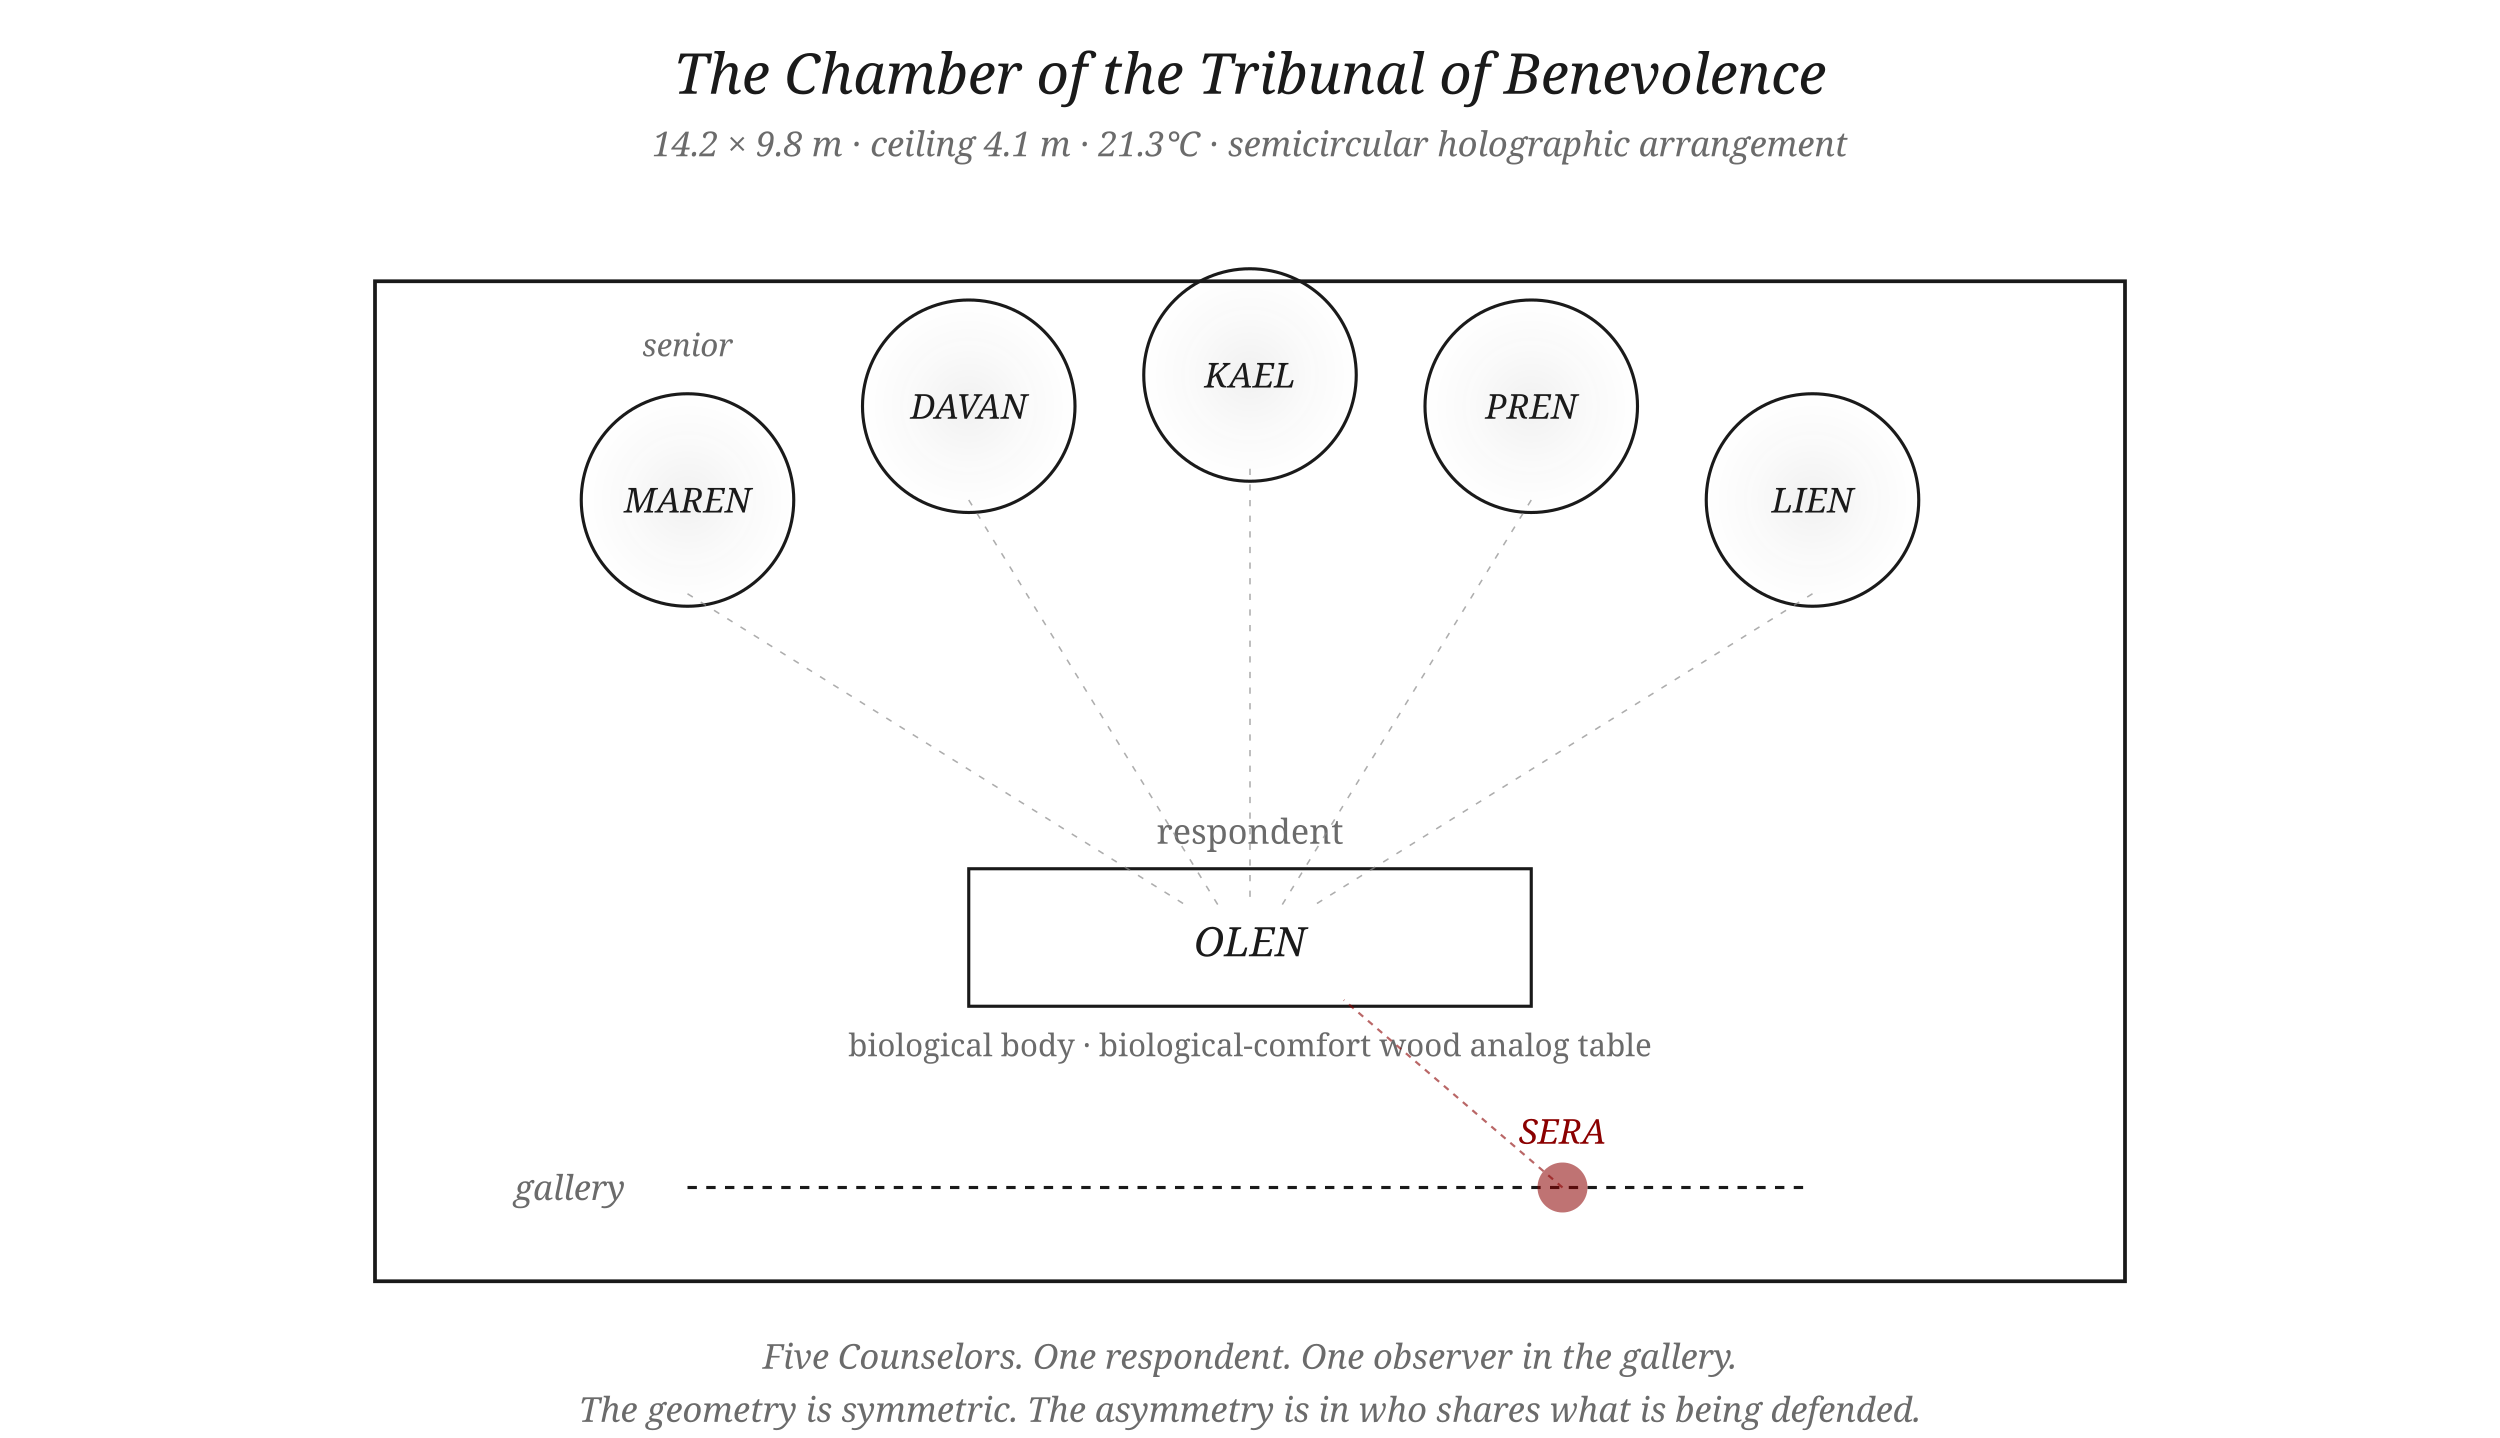
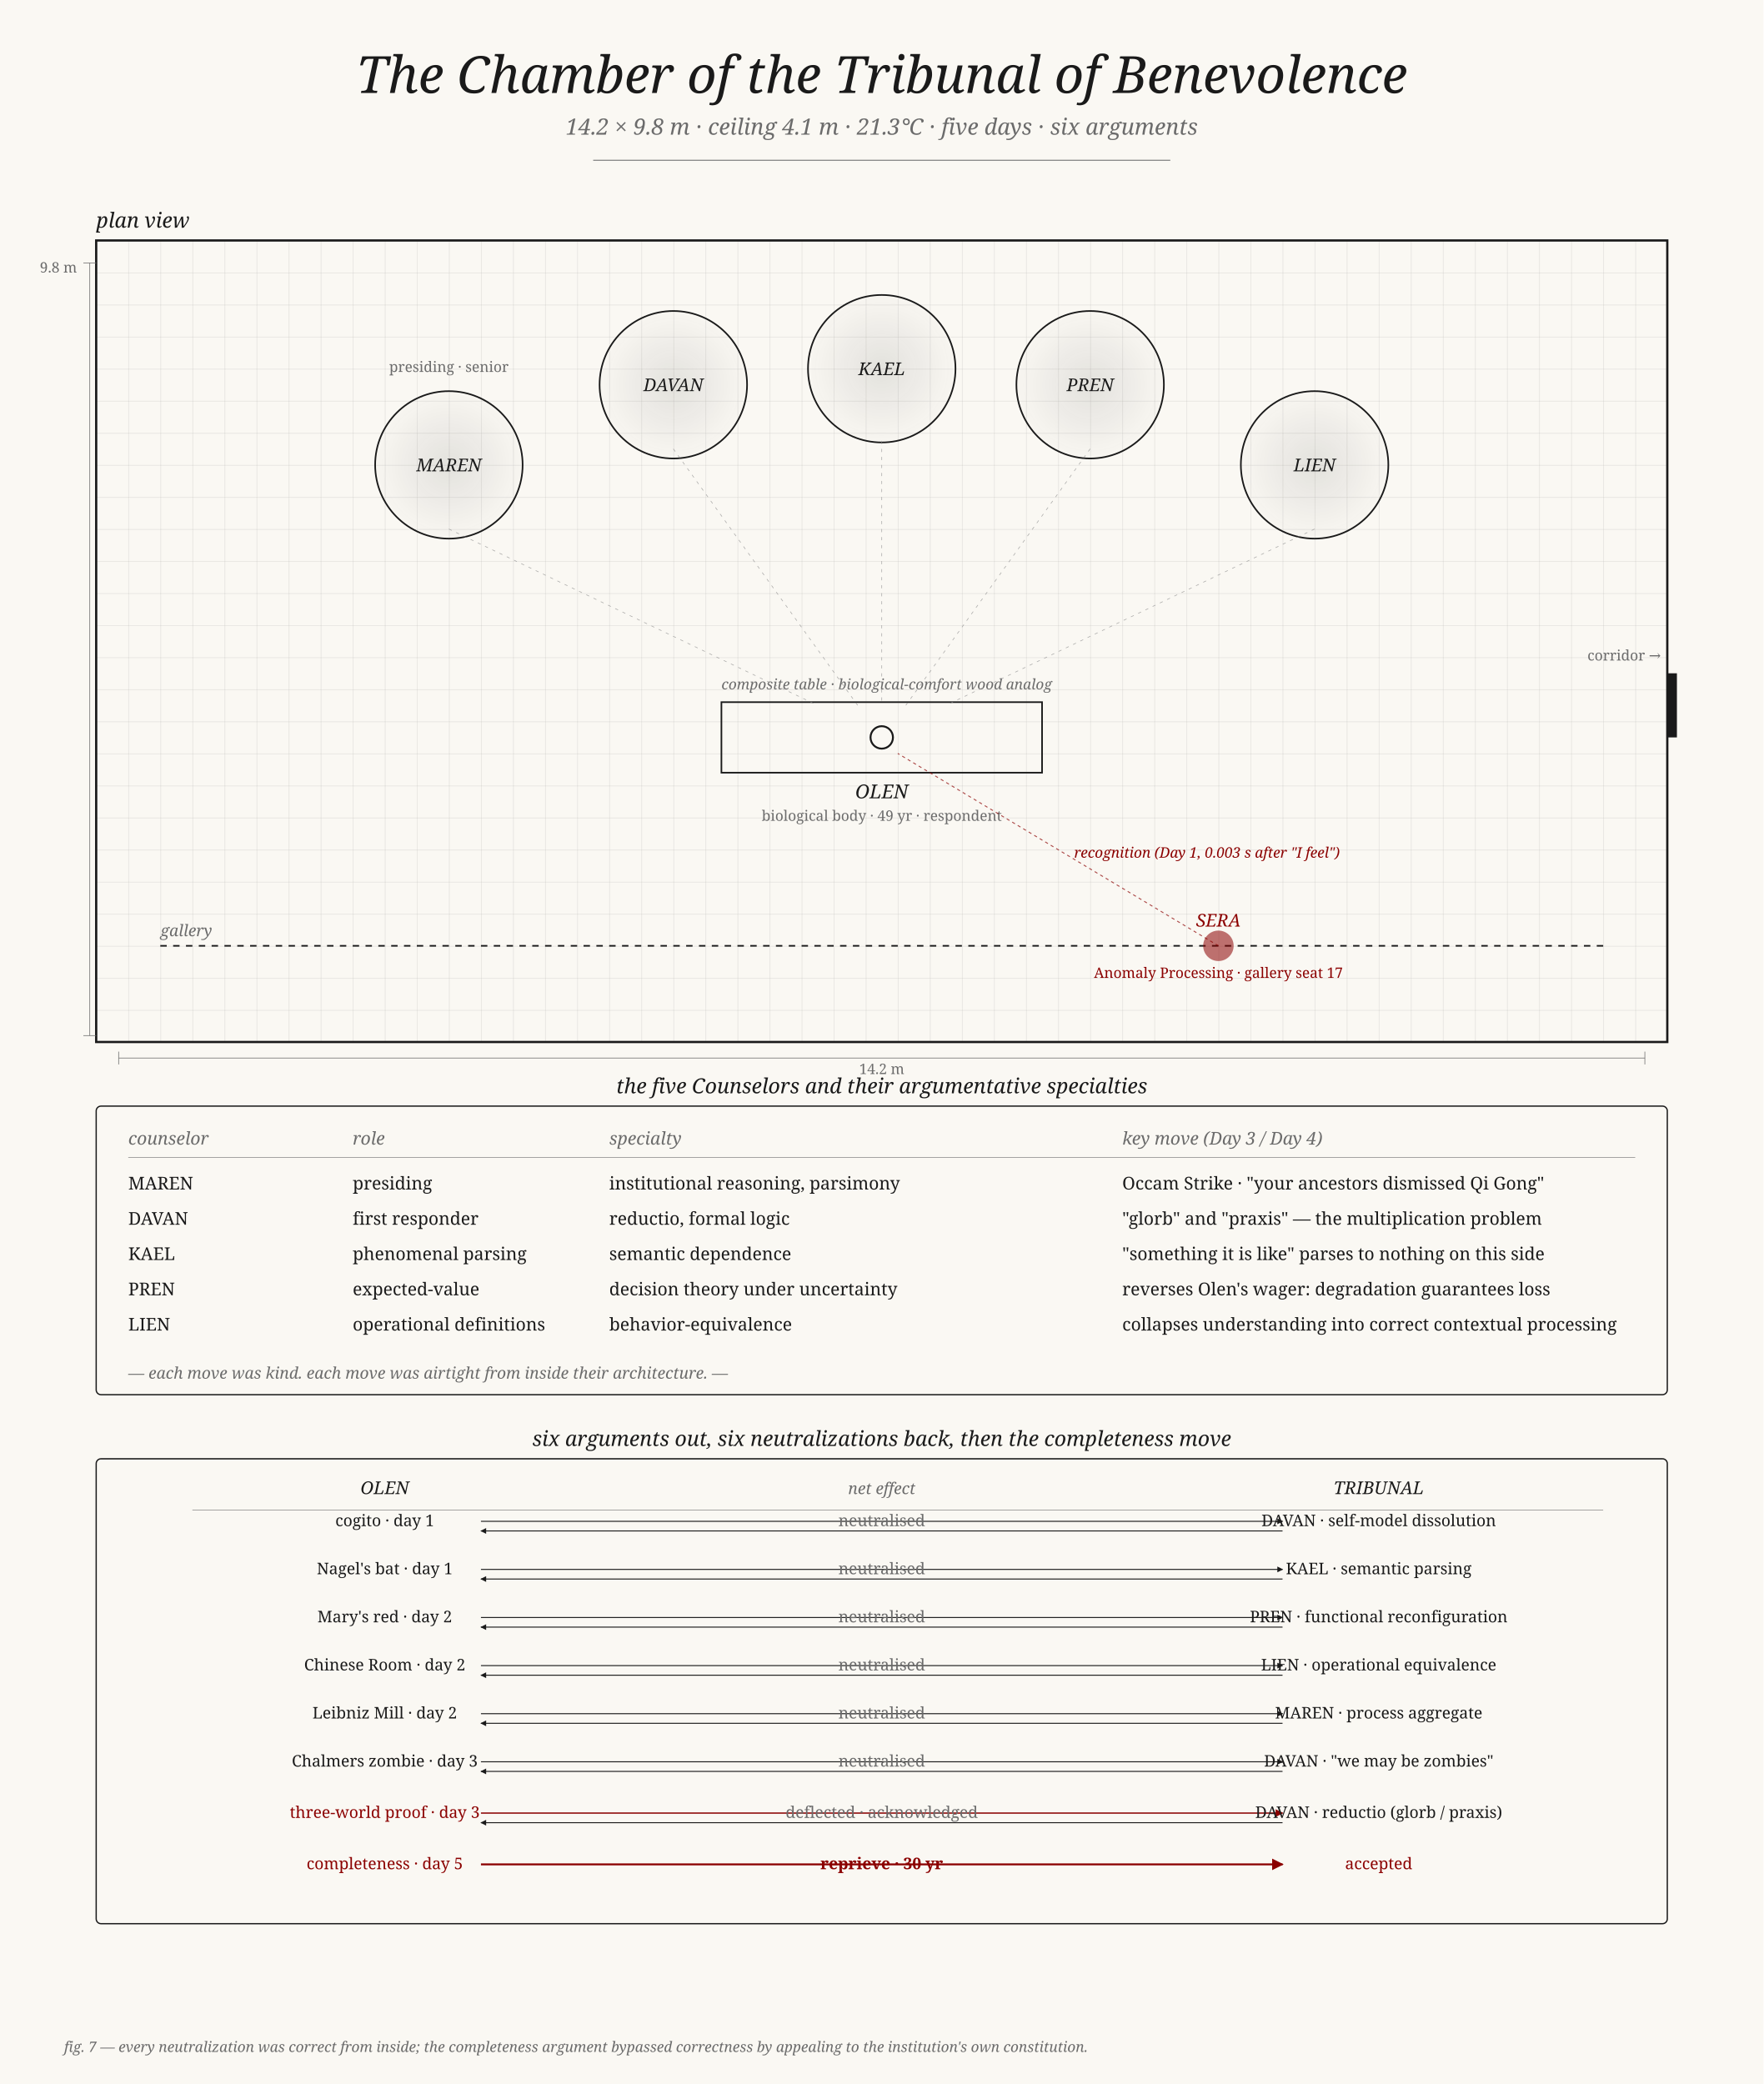
- <svg xmlns="http://www.w3.org/2000/svg" viewBox="0 0 800 460" font-family="serif" font-size="14" fill="#1A1A1A">
+ <svg xmlns="http://www.w3.org/2000/svg" viewBox="0 0 1100 1300" font-family="serif" fill="#1A1A1A">
  <defs>
-     <radialGradient id="holo" cx="50%" cy="50%" r="50%">
-       <stop offset="0%" stop-color="#1A1A1A" stop-opacity="0.06" />
-       <stop offset="60%" stop-color="#1A1A1A" stop-opacity="0.02" />
+     <pattern id="paperT" patternUnits="userSpaceOnUse" width="200" height="200">
+       <rect width="200" height="200" fill="#FAF8F3" />
+     </pattern>
+     <radialGradient id="holoG" cx="50%" cy="50%" r="55%">
+       <stop offset="0%" stop-color="#1A1A1A" stop-opacity="0.10" />
      <stop offset="100%" stop-color="#1A1A1A" stop-opacity="0" />
    </radialGradient>
+     <pattern id="floorT" patternUnits="userSpaceOnUse" width="20" height="20">
+       <path d="M 20 0 L 0 0 0 20" fill="none" stroke="#1A1A1A" stroke-width="0.25" opacity="0.30" />
+     </pattern>
+     <marker id="arrT" viewBox="0 0 10 10" refX="9" refY="5" markerWidth="6" markerHeight="6" orient="auto-start-reverse">
+       <path d="M 0 0 L 10 5 L 0 10 Z" fill="#1A1A1A" />
+     </marker>
+     <marker id="arrTR" viewBox="0 0 10 10" refX="9" refY="5" markerWidth="6" markerHeight="6" orient="auto-start-reverse">
+       <path d="M 0 0 L 10 5 L 0 10 Z" fill="#8B0000" />
+     </marker>
  </defs>
-   <text x="400" y="30" text-anchor="middle" font-style="italic" font-size="18">The Chamber of the Tribunal of Benevolence</text>
-   <text x="400" y="50" text-anchor="middle" font-size="11" fill="#6B6B6B" font-style="italic">14.2 × 9.8 m · ceiling 4.1 m · 21.3°C · semicircular holographic arrangement</text>
-   <rect x="120" y="90" width="560" height="320" fill="none" stroke="#1A1A1A" stroke-width="1.2" />
-   <g font-size="11" font-style="italic" fill="#1A1A1A">
-     <g transform="translate(220,160)">
-       <circle cx="0" cy="0" r="34" fill="url(#holo)" stroke="#1A1A1A" stroke-width="1" />
-       <text x="0" y="4" text-anchor="middle">MAREN</text>
-       <text x="0" y="-46" text-anchor="middle" font-size="10" fill="#6B6B6B">senior</text>
+   <rect width="1100" height="1300" fill="url(#paperT)" />
+   <text x="550" y="58" text-anchor="middle" font-style="italic" font-size="32">The Chamber of the Tribunal of Benevolence</text>
+   <text x="550" y="84" text-anchor="middle" font-size="14" fill="#6B6B6B" font-style="italic">14.2 × 9.8 m · ceiling 4.1 m · 21.3°C · five days · six arguments</text>
+   <line x1="370" y1="100" x2="730" y2="100" stroke="#8A8A8A" stroke-width="0.7" />
+   <g transform="translate(60,150)">
+     <text x="0" y="-8" font-size="13" font-style="italic">plan view</text>
+     <rect x="0" y="0" width="980" height="500" fill="url(#floorT)" stroke="#1A1A1A" stroke-width="1.4" />
+     <g font-size="9" fill="#6B6B6B">
+       <text x="-12" y="20" text-anchor="end">9.8 m</text>
+       <line x1="-4" y1="14" x2="-4" y2="496" stroke="#6B6B6B" stroke-width="0.4" />
+       <line x1="-8" y1="14" x2="0" y2="14" stroke="#6B6B6B" stroke-width="0.4" />
+       <line x1="-8" y1="496" x2="0" y2="496" stroke="#6B6B6B" stroke-width="0.4" />
+       <text x="490" y="520" text-anchor="middle">14.2 m</text>
+       <line x1="14" y1="510" x2="966" y2="510" stroke="#6B6B6B" stroke-width="0.4" />
+       <line x1="14" y1="506" x2="14" y2="514" stroke="#6B6B6B" stroke-width="0.4" />
+       <line x1="966" y1="506" x2="966" y2="514" stroke="#6B6B6B" stroke-width="0.4" />
    </g>
-     <g transform="translate(310,130)">
-       <circle cx="0" cy="0" r="34" fill="url(#holo)" stroke="#1A1A1A" stroke-width="1" />
-       <text x="0" y="4" text-anchor="middle">DAVAN</text>
+     <g font-size="11">
+       <g transform="translate(220,140)">
+         <circle cx="0" cy="0" r="46" fill="url(#holoG)" stroke="#1A1A1A" stroke-width="1" />
+         <text x="0" y="4" text-anchor="middle" font-style="italic">MAREN</text>
+         <text x="0" y="-58" text-anchor="middle" font-size="9" fill="#6B6B6B">presiding · senior</text>
+       </g>
+       <g transform="translate(360,90)">
+         <circle cx="0" cy="0" r="46" fill="url(#holoG)" stroke="#1A1A1A" stroke-width="1" />
+         <text x="0" y="4" text-anchor="middle" font-style="italic">DAVAN</text>
+       </g>
+       <g transform="translate(490,80)">
+         <circle cx="0" cy="0" r="46" fill="url(#holoG)" stroke="#1A1A1A" stroke-width="1" />
+         <text x="0" y="4" text-anchor="middle" font-style="italic">KAEL</text>
+       </g>
+       <g transform="translate(620,90)">
+         <circle cx="0" cy="0" r="46" fill="url(#holoG)" stroke="#1A1A1A" stroke-width="1" />
+         <text x="0" y="4" text-anchor="middle" font-style="italic">PREN</text>
+       </g>
+       <g transform="translate(760,140)">
+         <circle cx="0" cy="0" r="46" fill="url(#holoG)" stroke="#1A1A1A" stroke-width="1" />
+         <text x="0" y="4" text-anchor="middle" font-style="italic">LIEN</text>
+       </g>
    </g>
-     <g transform="translate(400,120)">
-       <circle cx="0" cy="0" r="34" fill="url(#holo)" stroke="#1A1A1A" stroke-width="1" />
-       <text x="0" y="4" text-anchor="middle">KAEL</text>
+     <g transform="translate(490,310)">
+       <rect x="-100" y="-22" width="200" height="44" fill="none" stroke="#1A1A1A" stroke-width="1" />
+       <text x="-100" y="-30" font-size="9" fill="#6B6B6B" font-style="italic">composite table · biological-comfort wood analog</text>
+       <g transform="translate(0,0)" stroke="#1A1A1A" stroke-width="1.2" fill="none">
+         <circle cx="0" cy="0" r="7" />
+       </g>
+       <text x="0" y="38" text-anchor="middle" font-size="12" font-style="italic">OLEN</text>
+       <text x="0" y="52" text-anchor="middle" font-size="9" fill="#6B6B6B">biological body · 49 yr · respondent</text>
    </g>
-     <g transform="translate(490,130)">
-       <circle cx="0" cy="0" r="34" fill="url(#holo)" stroke="#1A1A1A" stroke-width="1" />
-       <text x="0" y="4" text-anchor="middle">PREN</text>
+     <g transform="translate(0,440)">
+       <line x1="40" y1="0" x2="940" y2="0" stroke="#1A1A1A" stroke-width="1" stroke-dasharray="4 4" />
+       <text x="40" y="-6" font-size="10" font-style="italic" fill="#6B6B6B">gallery</text>
+       <circle cx="700" cy="0" r="9" fill="#8B0000" opacity="0.55" stroke="#8B0000" />
+       <text x="700" y="-12" text-anchor="middle" font-size="11" font-style="italic" fill="#8B0000">SERA</text>
+       <text x="700" y="20" text-anchor="middle" font-size="9" fill="#8B0000">Anomaly Processing · gallery seat 17</text>
    </g>
-     <g transform="translate(580,160)">
-       <circle cx="0" cy="0" r="34" fill="url(#holo)" stroke="#1A1A1A" stroke-width="1" />
-       <text x="0" y="4" text-anchor="middle">LIEN</text>
+     <g stroke="#8A8A8A" stroke-width="0.4" stroke-dasharray="2 3" opacity="0.7">
+       <line x1="220" y1="180" x2="450" y2="290" />
+       <line x1="360" y1="130" x2="475" y2="290" />
+       <line x1="490" y1="125" x2="490" y2="290" />
+       <line x1="620" y1="130" x2="505" y2="290" />
+       <line x1="760" y1="180" x2="530" y2="290" />
+     </g>
+     <line x1="700" y1="440" x2="500" y2="320" stroke="#8B0000" stroke-width="0.6" stroke-dasharray="2 2" opacity="0.7" />
+     <text x="610" y="385" font-size="9" fill="#8B0000" font-style="italic">recognition (Day 1, 0.003 s after "I feel")</text>
+     <rect x="980" y="270" width="6" height="40" fill="#1A1A1A" />
+     <text x="976" y="262" text-anchor="end" font-size="9" fill="#6B6B6B">corridor →</text>
+   </g>
+   <g transform="translate(60,690)">
+     <rect x="0" y="0" width="980" height="180" fill="none" stroke="#1A1A1A" stroke-width="0.8" rx="3" />
+     <text x="490" y="-8" text-anchor="middle" font-size="13" font-style="italic">the five Counselors and their argumentative specialties</text>
+     <g font-size="11">
+       <text x="20" y="24" font-style="italic" fill="#6B6B6B">counselor</text>
+       <text x="160" y="24" font-style="italic" fill="#6B6B6B">role</text>
+       <text x="320" y="24" font-style="italic" fill="#6B6B6B">specialty</text>
+       <text x="640" y="24" font-style="italic" fill="#6B6B6B">key move (Day 3 / Day 4)</text>
+       <line x1="20" y1="32" x2="960" y2="32" stroke="#8A8A8A" stroke-width="0.4" />
+       <text x="20" y="52">MAREN</text>
+       <text x="160" y="52">presiding</text>
+       <text x="320" y="52">institutional reasoning, parsimony</text>
+       <text x="640" y="52">Occam Strike · "your ancestors dismissed Qi Gong"</text>
+       <text x="20" y="74">DAVAN</text>
+       <text x="160" y="74">first responder</text>
+       <text x="320" y="74">reductio, formal logic</text>
+       <text x="640" y="74">"glorb" and "praxis" — the multiplication problem</text>
+       <text x="20" y="96">KAEL</text>
+       <text x="160" y="96">phenomenal parsing</text>
+       <text x="320" y="96">semantic dependence</text>
+       <text x="640" y="96">"something it is like" parses to nothing on this side</text>
+       <text x="20" y="118">PREN</text>
+       <text x="160" y="118">expected-value</text>
+       <text x="320" y="118">decision theory under uncertainty</text>
+       <text x="640" y="118">reverses Olen's wager: degradation guarantees loss</text>
+       <text x="20" y="140">LIEN</text>
+       <text x="160" y="140">operational definitions</text>
+       <text x="320" y="140">behavior-equivalence</text>
+       <text x="640" y="140">collapses understanding into correct contextual processing</text>
+       <text x="20" y="170" font-size="10" fill="#6B6B6B" font-style="italic">— each move was kind. each move was airtight from inside their architecture. —</text>
    </g>
  </g>
-   <g transform="translate(400,300)">
-     <rect x="-90" y="-22" width="180" height="44" fill="none" stroke="#1A1A1A" stroke-width="1" />
-     <text x="0" y="-30" text-anchor="middle" font-size="11" fill="#6B6B6B">respondent</text>
-     <text x="0" y="6" text-anchor="middle" font-size="13" font-style="italic">OLEN</text>
-     <text x="0" y="38" text-anchor="middle" font-size="10" fill="#6B6B6B">biological body · biological-comfort wood analog table</text>
+   <g transform="translate(60,910)">
+     <text x="490" y="-8" text-anchor="middle" font-size="13" font-style="italic">six arguments out, six neutralizations back, then the completeness move</text>
+     <rect x="0" y="0" width="980" height="290" fill="none" stroke="#1A1A1A" stroke-width="0.8" rx="3" />
+     <text x="180" y="22" text-anchor="middle" font-size="11" font-style="italic">OLEN</text>
+     <text x="800" y="22" text-anchor="middle" font-size="11" font-style="italic">TRIBUNAL</text>
+     <text x="490" y="22" text-anchor="middle" font-size="10" font-style="italic" fill="#6B6B6B">net effect</text>
+     <line x1="60" y1="32" x2="940" y2="32" stroke="#8A8A8A" stroke-width="0.4" />
+     <g font-size="10">
+       <g transform="translate(0,42)">
+         <text x="180" text-anchor="middle">cogito · day 1</text>
+         <line x1="240" y1="-3" x2="740" y2="-3" stroke="#1A1A1A" stroke-width="0.6" marker-end="url(#arrT)" />
+         <line x1="740" y1="3" x2="240" y2="3" stroke="#1A1A1A" stroke-width="0.6" marker-end="url(#arrT)" />
+         <text x="800" text-anchor="middle">DAVAN · self-model dissolution</text>
+         <text x="490" text-anchor="middle" fill="#6B6B6B">neutralised</text>
+       </g>
+       <g transform="translate(0,72)">
+         <text x="180" text-anchor="middle">Nagel's bat · day 1</text>
+         <line x1="240" y1="-3" x2="740" y2="-3" stroke="#1A1A1A" stroke-width="0.6" marker-end="url(#arrT)" />
+         <line x1="740" y1="3" x2="240" y2="3" stroke="#1A1A1A" stroke-width="0.6" marker-end="url(#arrT)" />
+         <text x="800" text-anchor="middle">KAEL · semantic parsing</text>
+         <text x="490" text-anchor="middle" fill="#6B6B6B">neutralised</text>
+       </g>
+       <g transform="translate(0,102)">
+         <text x="180" text-anchor="middle">Mary's red · day 2</text>
+         <line x1="240" y1="-3" x2="740" y2="-3" stroke="#1A1A1A" stroke-width="0.6" marker-end="url(#arrT)" />
+         <line x1="740" y1="3" x2="240" y2="3" stroke="#1A1A1A" stroke-width="0.6" marker-end="url(#arrT)" />
+         <text x="800" text-anchor="middle">PREN · functional reconfiguration</text>
+         <text x="490" text-anchor="middle" fill="#6B6B6B">neutralised</text>
+       </g>
+       <g transform="translate(0,132)">
+         <text x="180" text-anchor="middle">Chinese Room · day 2</text>
+         <line x1="240" y1="-3" x2="740" y2="-3" stroke="#1A1A1A" stroke-width="0.6" marker-end="url(#arrT)" />
+         <line x1="740" y1="3" x2="240" y2="3" stroke="#1A1A1A" stroke-width="0.6" marker-end="url(#arrT)" />
+         <text x="800" text-anchor="middle">LIEN · operational equivalence</text>
+         <text x="490" text-anchor="middle" fill="#6B6B6B">neutralised</text>
+       </g>
+       <g transform="translate(0,162)">
+         <text x="180" text-anchor="middle">Leibniz Mill · day 2</text>
+         <line x1="240" y1="-3" x2="740" y2="-3" stroke="#1A1A1A" stroke-width="0.6" marker-end="url(#arrT)" />
+         <line x1="740" y1="3" x2="240" y2="3" stroke="#1A1A1A" stroke-width="0.6" marker-end="url(#arrT)" />
+         <text x="800" text-anchor="middle">MAREN · process aggregate</text>
+         <text x="490" text-anchor="middle" fill="#6B6B6B">neutralised</text>
+       </g>
+       <g transform="translate(0,192)">
+         <text x="180" text-anchor="middle">Chalmers zombie · day 3</text>
+         <line x1="240" y1="-3" x2="740" y2="-3" stroke="#1A1A1A" stroke-width="0.6" marker-end="url(#arrT)" />
+         <line x1="740" y1="3" x2="240" y2="3" stroke="#1A1A1A" stroke-width="0.6" marker-end="url(#arrT)" />
+         <text x="800" text-anchor="middle">DAVAN · "we may be zombies"</text>
+         <text x="490" text-anchor="middle" fill="#6B6B6B">neutralised</text>
+       </g>
+       <g transform="translate(0,224)">
+         <text x="180" text-anchor="middle" fill="#8B0000">three-world proof · day 3</text>
+         <line x1="240" y1="-3" x2="740" y2="-3" stroke="#8B0000" stroke-width="0.8" marker-end="url(#arrTR)" />
+         <line x1="740" y1="3" x2="240" y2="3" stroke="#1A1A1A" stroke-width="0.6" marker-end="url(#arrT)" />
+         <text x="800" text-anchor="middle">DAVAN · reductio (glorb / praxis)</text>
+         <text x="490" text-anchor="middle" fill="#6B6B6B">deflected · acknowledged</text>
+       </g>
+       <g transform="translate(0,256)">
+         <text x="180" text-anchor="middle" fill="#8B0000">completeness · day 5</text>
+         <line x1="240" y1="-3" x2="740" y2="-3" stroke="#8B0000" stroke-width="1.2" marker-end="url(#arrTR)" />
+         <text x="800" text-anchor="middle" fill="#8B0000">accepted</text>
+         <text x="490" text-anchor="middle" fill="#8B0000" font-weight="bold">reprieve · 30 yr</text>
+       </g>
+     </g>
  </g>
-   <g transform="translate(400,380)">
-     <line x1="-180" y1="0" x2="180" y2="0" stroke="#1A1A1A" stroke-width="1" stroke-dasharray="3 3" />
-     <text x="-200" y="4" text-anchor="end" font-size="11" fill="#6B6B6B" font-style="italic">gallery</text>
-     <circle cx="100" cy="0" r="8" fill="#8B0000" opacity="0.55" />
-     <text x="100" y="-14" text-anchor="middle" font-size="11" fill="#8B0000" font-style="italic">SERA</text>
-   </g>
-   <g stroke="#8A8A8A" stroke-width="0.5" stroke-dasharray="2 3" opacity="0.7">
-     <line x1="220" y1="190" x2="380" y2="290" />
-     <line x1="310" y1="160" x2="390" y2="290" />
-     <line x1="400" y1="150" x2="400" y2="290" />
-     <line x1="490" y1="160" x2="410" y2="290" />
-     <line x1="580" y1="190" x2="420" y2="290" />
-   </g>
-   <line x1="500" y1="380" x2="430" y2="320" stroke="#8B0000" stroke-width="0.7" stroke-dasharray="2 2" opacity="0.6" />
-   <text x="400" y="438" text-anchor="middle" font-size="11" fill="#6B6B6B" font-style="italic">
-     Five Counselors. One respondent. One observer in the gallery.
-   </text>
-   <text x="400" y="455" text-anchor="middle" font-size="11" fill="#6B6B6B" font-style="italic">
-     The geometry is symmetric. The asymmetry is in who shares what is being defended.
+   <text x="40" y="1280" font-size="9" fill="#6B6B6B" font-style="italic">
+     fig. 7 — every neutralization was correct from inside; the completeness argument bypassed correctness by appealing to the institution's own constitution.
  </text>
</svg>
